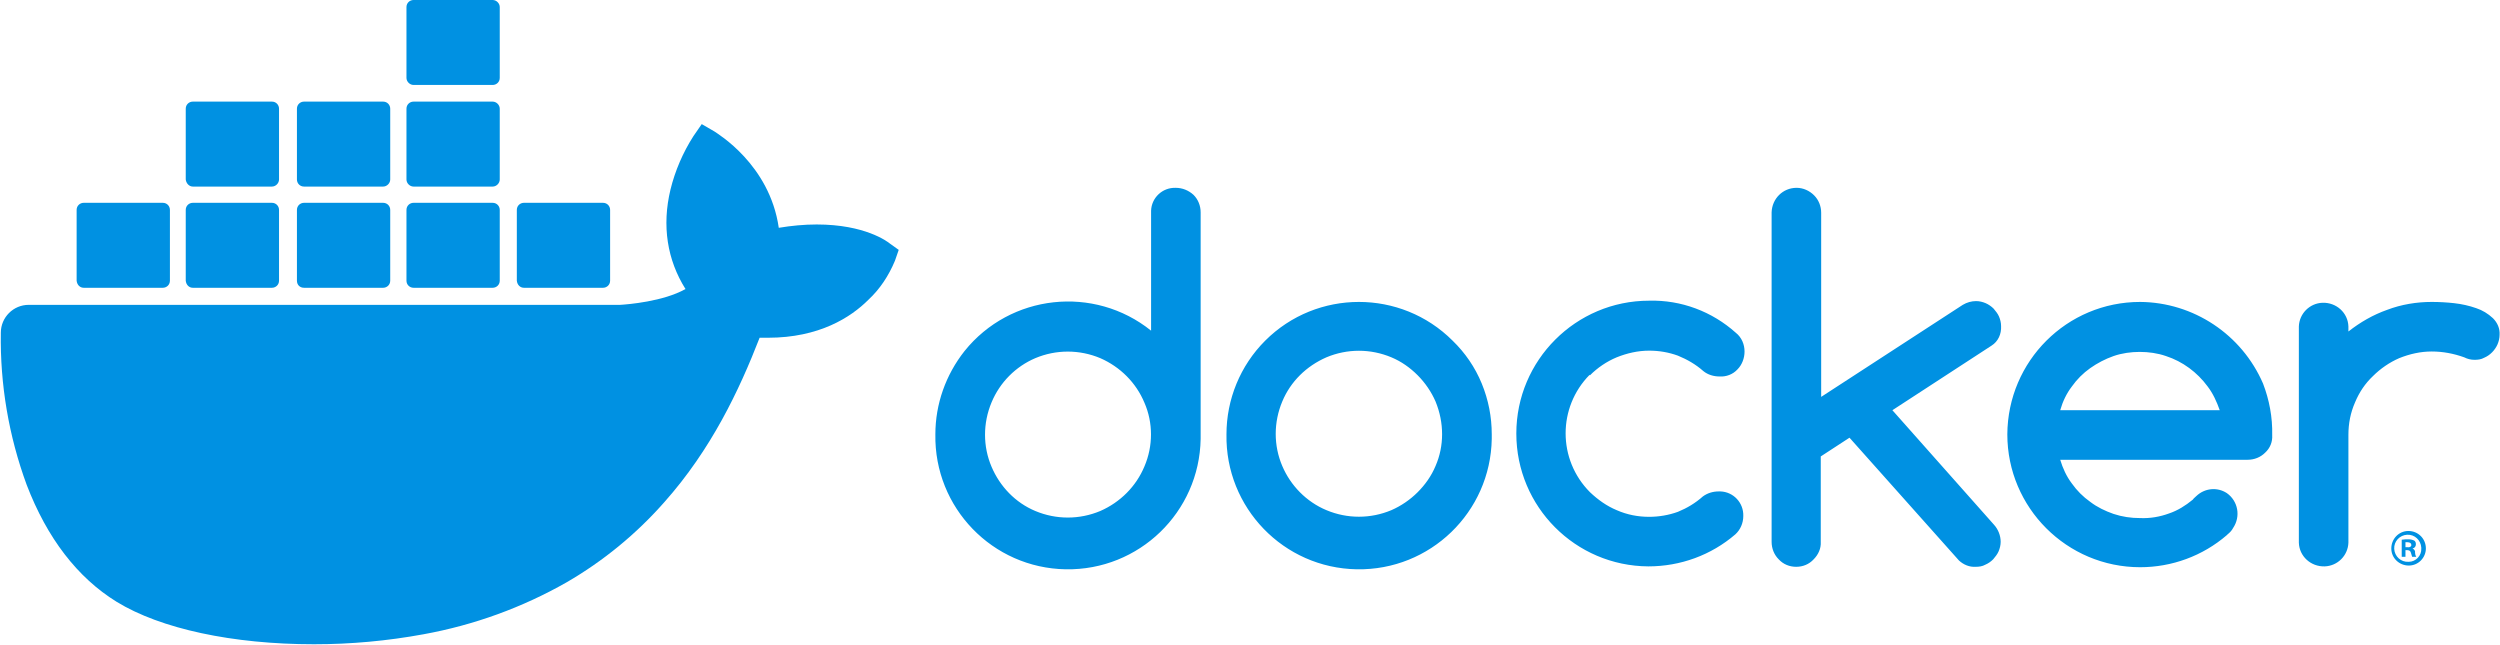
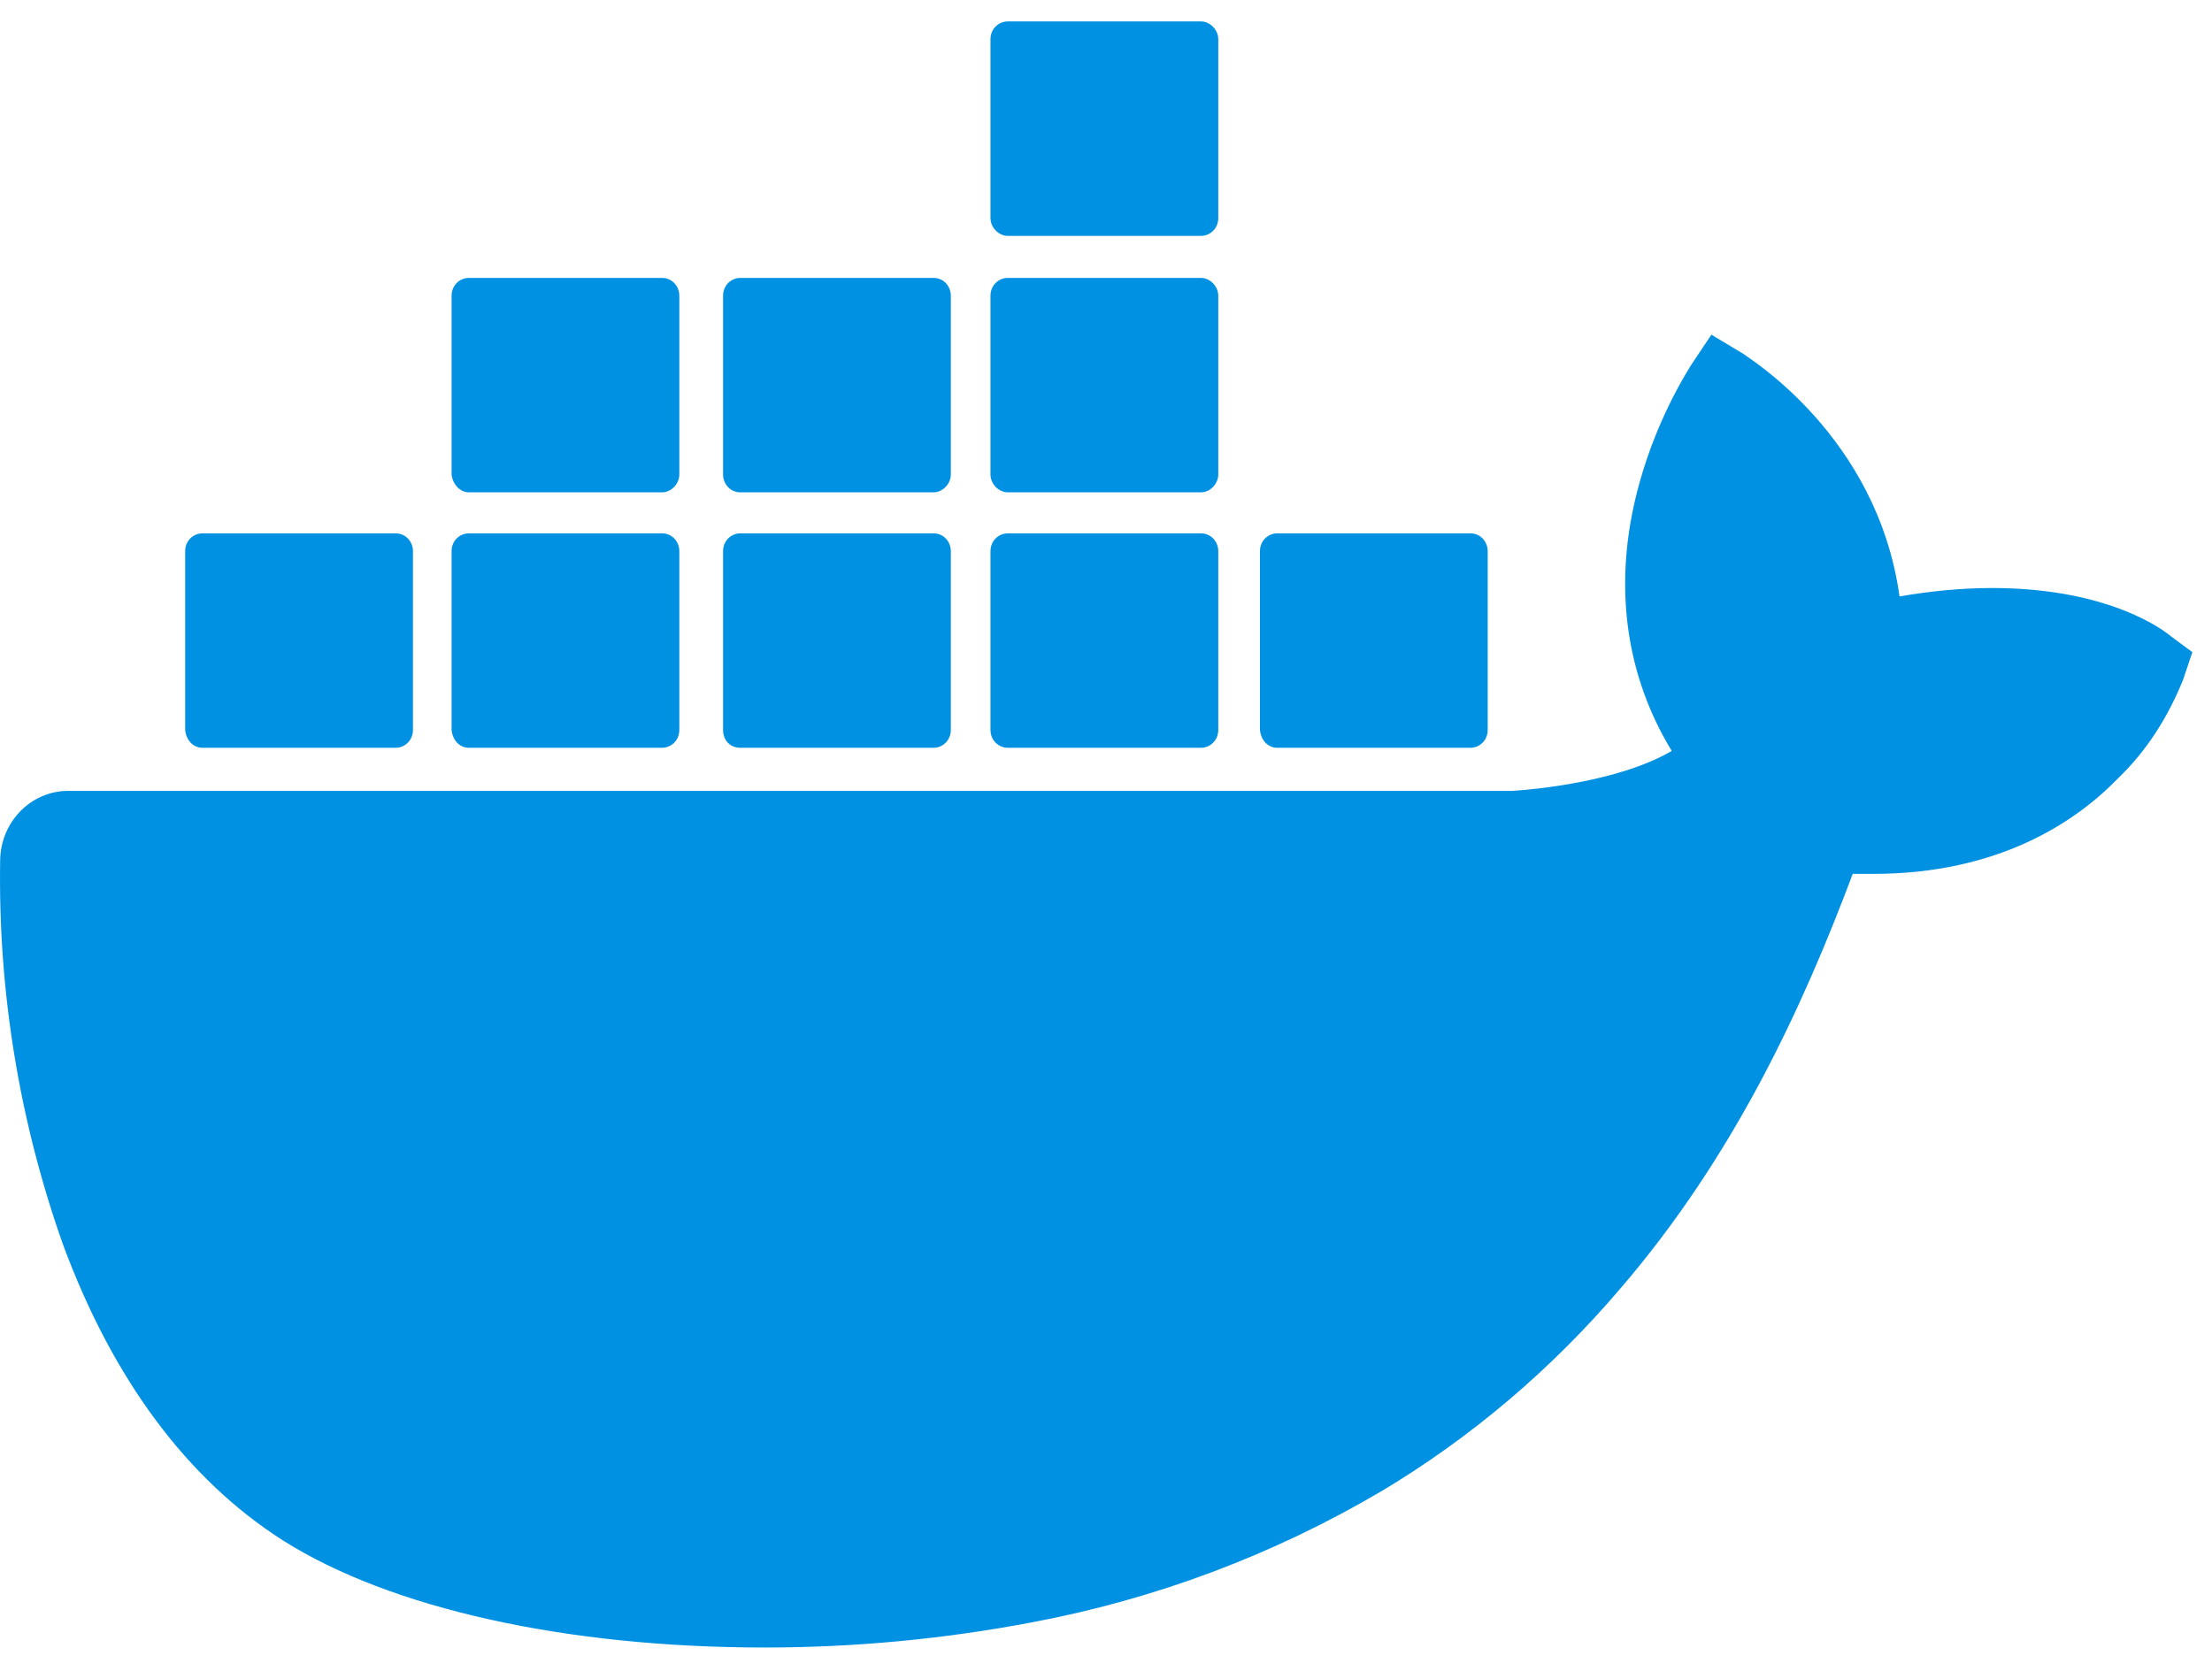
- <svg xmlns="http://www.w3.org/2000/svg" height="-389" viewBox="20.7 244.9 600.3 154.7" width="2500">
-   <g fill="#0091e2">
-     <path d="m303 290c-3.2-.1-5.8 2.4-5.9 5.5v28.8c-13.7-11-33.8-8.8-44.8 4.9-4.5 5.7-7 12.7-7 20-.3 17.6 13.7 32.1 31.3 32.4s32.1-13.7 32.4-31.3v-54.4c0-1.6-.6-3.1-1.7-4.2-1.2-1.1-2.7-1.7-4.3-1.7m-7.5 66.9c-2 4.8-5.8 8.6-10.6 10.7-5 2.1-10.6 2.1-15.6 0-4.8-2-8.5-5.9-10.5-10.6-2.1-4.9-2.1-10.5 0-15.5 2-4.8 5.8-8.6 10.5-10.6 5-2.1 10.6-2.1 15.6 0 4.8 2.1 8.6 5.9 10.6 10.7 2.1 4.8 2.1 10.4 0 15.3m74-30.2c-12.4-12.4-32.6-12.4-45 0-6 6-9.3 14.1-9.3 22.5-.3 17.6 13.7 32.1 31.3 32.4s32.1-13.7 32.4-31.3v-1.1c0-4.2-.8-8.3-2.4-12.2s-4-7.4-7-10.3m-4.1 30.1c-1 2.4-2.5 4.5-4.3 6.3s-4 3.3-6.3 4.3c-5 2.1-10.6 2.1-15.6 0-4.8-2-8.6-5.9-10.6-10.6-2.1-4.9-2.1-10.5 0-15.5 2-4.8 5.8-8.5 10.6-10.6 5-2.1 10.6-2.1 15.6 0 2.4 1 4.5 2.5 6.3 4.3s3.3 4 4.3 6.3c2.1 5.1 2.1 10.7 0 15.5m135.8-33.6c0-.8-.2-1.6-.5-2.3s-.8-1.3-1.3-1.9c-.5-.5-1.2-1-1.9-1.3s-1.5-.5-2.3-.5c-1.1 0-2.2.3-3.2.9l-34 22.1v-44.2c0-1.6-.6-3.1-1.7-4.2s-2.6-1.8-4.2-1.8c-3.3 0-5.9 2.6-6 5.9v79.1c0 1.6.6 3.1 1.7 4.2 1.1 1.2 2.6 1.8 4.2 1.8s3.1-.6 4.2-1.8c1.1-1.1 1.8-2.6 1.7-4.2v-20.5l6.9-4.5 26.3 29.5c1.1 1 2.5 1.6 4 1.5.8 0 1.6-.1 2.3-.5.7-.3 1.3-.7 1.9-1.3.5-.6 1-1.2 1.3-1.9s.5-1.5.5-2.3c0-1.5-.6-3-1.6-4.1l-24.4-27.5 23.8-15.5c1.6-1 2.4-2.8 2.3-4.7m-98.7 11.8c1.8-1.8 4-3.3 6.4-4.3 2.5-1 5.1-1.6 7.8-1.6 2.4 0 4.7.4 6.9 1.2 2.2.9 4.3 2.1 6.1 3.7 1.1.9 2.5 1.3 3.9 1.3 1.6.1 3.2-.5 4.3-1.7 1.1-1.1 1.7-2.7 1.7-4.3 0-1.7-.7-3.4-2.1-4.5-5.7-5.1-13.1-7.9-20.8-7.7-17.6 0-31.9 14.3-31.9 31.9s14.2 31.8 31.7 31.9c7.7 0 15.1-2.7 20.9-7.7 1.2-1.1 1.9-2.7 1.9-4.4.1-3.2-2.4-5.8-5.5-5.9h-.4c-1.4 0-2.7.4-3.8 1.2-1.8 1.6-3.8 2.8-6 3.7-2.2.8-4.6 1.2-6.9 1.2-2.7 0-5.3-.5-7.8-1.6-2.4-1-4.5-2.5-6.4-4.3-7.8-7.8-7.8-20.4-.1-28.2.1.2.1.2.1.1m216.8-13.7c-1.2-1.1-2.5-1.9-4-2.4-1.7-.6-3.5-1-5.3-1.2s-3.6-.3-5.4-.3c-3.6 0-7.3.6-10.7 1.9-3.4 1.2-6.5 3-9.3 5.2v-1.2c-.1-3.3-2.9-5.8-6.2-5.7a5.9 5.9 0 0 0 -5.7 5.7v51.9c.1 3.3 2.9 5.8 6.2 5.7a5.9 5.9 0 0 0 5.7-5.7v-25.9c0-2.7.5-5.3 1.6-7.8 1-2.4 2.4-4.5 4.3-6.3 1.8-1.8 4-3.3 6.3-4.3 2.5-1 5.1-1.6 7.8-1.6s5.3.5 7.8 1.4c.8.4 1.6.6 2.5.6.8 0 1.6-.1 2.3-.5.7-.3 1.3-.7 1.9-1.3.5-.5 1-1.2 1.3-1.9s.5-1.5.5-2.3c.1-1.5-.5-2.9-1.6-4m-55.2 15.7c-5.1-11.8-16.7-19.5-29.5-19.6-17.6 0-31.8 14.2-31.9 31.8 0 17.6 14.3 31.9 31.9 31.9 7.6 0 15-2.7 20.8-7.7l.2-.2c.5-.4 1-.9 1.3-1.5 1.9-2.8 1.2-6.5-1.5-8.4-2.3-1.5-5.3-1.2-7.3.7-.2.2-.8.7-.8.8l-.1.1c-1.7 1.4-3.6 2.6-5.7 3.3-2.2.8-4.5 1.2-6.9 1.1-2.2 0-4.3-.3-6.4-1-2-.7-3.9-1.6-5.6-2.9-1.7-1.2-3.2-2.7-4.4-4.4-1.3-1.7-2.2-3.7-2.8-5.7h45c1.6 0 3.1-.6 4.2-1.7 1.2-1.1 1.8-2.6 1.7-4.2.1-4.3-.7-8.5-2.2-12.4m-48.7 6.4c.6-2.1 1.5-4 2.8-5.7 1.2-1.7 2.7-3.2 4.4-4.4s3.6-2.2 5.6-2.9 4.2-1 6.3-1 4.3.3 6.3 1c4 1.3 7.5 3.9 10 7.3 1.3 1.7 2.2 3.7 2.9 5.7zm83.6 29c-2.3 0-4.1 1.9-4.1 4.2s1.9 4.1 4.2 4.1 4.1-1.9 4.1-4.1c0-2.4-1.9-4.2-4.2-4.2zm0 7.4c-1.8.1-3.3-1.3-3.4-3.1s1.3-3.3 3.1-3.4 3.3 1.3 3.4 3.1v.2c.1 1.7-1.3 3.2-3 3.2z" />
-     <path d="m600 376.6c.5-.1.8-.5.8-1 0-.4-.1-.7-.4-.9-.4-.2-.9-.3-1.4-.3s-1.1 0-1.6.1v4.1h.9v-1.6h.4c.5 0 .8.2.9.6.1.3.2.7.3 1h1c-.2-.3-.3-.7-.3-1 .1-.4-.2-.8-.6-1m-1.2-.3h-.5v-1.2h.5c.6 0 .9.3.9.6.1.4-.4.7-.9.6m-364.4-72.9c-.6-.5-6-4.6-17.6-4.6-3 0-6.1.3-9.1.8-2.2-15.3-14.9-22.7-15.4-23.1l-3.1-1.8-2 2.9c-2.5 3.9-4.4 8.3-5.5 12.8-2.1 8.7-.8 16.9 3.6 23.9-5.3 3-13.9 3.7-15.7 3.8h-142c-3.7 0-6.7 3-6.7 6.7-.2 12.4 1.9 24.8 6.2 36.5 4.9 12.8 12.2 22.3 21.6 28.1 10.6 6.5 27.9 10.2 47.4 10.2 8.8 0 17.6-.8 26.3-2.4 12.1-2.2 23.7-6.4 34.4-12.5 8.8-5.1 16.7-11.6 23.4-19.2 11.3-12.7 18-26.9 22.9-39.5h2c12.3 0 19.9-4.9 24.1-9.1 2.8-2.6 4.9-5.8 6.4-9.4l.9-2.6z" />
-     <path d="m40.8 314h19c.9 0 1.7-.7 1.7-1.7v-17c0-.9-.7-1.7-1.7-1.7h-19c-.9 0-1.7.7-1.7 1.7v17c.1 1 .8 1.7 1.7 1.7zm26.2 0h19c.9 0 1.7-.7 1.7-1.7v-17c0-.9-.7-1.7-1.7-1.7h-19c-.9 0-1.7.7-1.7 1.7v17c.1 1 .8 1.7 1.7 1.7m26.7 0h19c.9 0 1.7-.7 1.7-1.7v-17c0-.9-.7-1.7-1.7-1.7h-19c-.9 0-1.7.7-1.7 1.7v17c0 1 .7 1.7 1.7 1.7zm26.3 0h19c.9 0 1.7-.7 1.7-1.7v-17c0-.9-.7-1.7-1.7-1.7h-19c-.9 0-1.7.7-1.7 1.7v17c0 1 .8 1.7 1.7 1.7zm-53-24.3h19c.9 0 1.7-.8 1.7-1.7v-17c0-.9-.7-1.7-1.7-1.7h-19c-.9 0-1.7.7-1.7 1.7v17c.1.9.8 1.7 1.7 1.7m26.7 0h19c.9 0 1.7-.8 1.7-1.7v-17c0-.9-.7-1.7-1.7-1.7h-19c-.9 0-1.7.7-1.7 1.7v17c0 .9.7 1.7 1.7 1.7m26.3 0h19c.9 0 1.7-.8 1.7-1.7v-17c0-.9-.8-1.7-1.7-1.7h-19c-.9 0-1.7.7-1.7 1.7v17c0 .9.8 1.7 1.7 1.7m0-24.4h19c.9 0 1.7-.7 1.7-1.7v-17c0-.9-.8-1.7-1.7-1.7h-19c-.9 0-1.7.7-1.7 1.7v17c0 .9.8 1.7 1.7 1.7m26.5 48.7h19c.9 0 1.7-.7 1.7-1.7v-17c0-.9-.7-1.7-1.7-1.7h-19c-.9 0-1.7.7-1.7 1.7v17c.1 1 .8 1.7 1.7 1.7" />
-   </g>
+ <svg xmlns="http://www.w3.org/2000/svg" width="45" height="34" viewBox="0 0 45 34" fill="none">
+   <path d="M44.166 12.949C44.042 12.842 42.925 11.965 40.525 11.965C39.904 11.965 39.263 12.029 38.643 12.136C38.188 8.863 35.561 7.281 35.457 7.195L34.816 6.81L34.402 7.43C33.885 8.265 33.492 9.206 33.265 10.168C32.83 12.029 33.099 13.783 34.009 15.28C32.913 15.922 31.134 16.071 30.762 16.093H1.389C0.623 16.093 0.003 16.734 0.003 17.526C-0.039 20.178 0.396 22.83 1.285 25.333C2.299 28.07 3.809 30.102 5.753 31.343C7.946 32.733 11.524 33.524 15.558 33.524C17.378 33.524 19.199 33.353 20.998 33.011C23.501 32.541 25.901 31.642 28.114 30.337C29.934 29.247 31.568 27.857 32.954 26.231C35.292 23.515 36.678 20.477 37.691 17.782H38.105C40.649 17.782 42.221 16.734 43.09 15.836C43.669 15.28 44.104 14.596 44.414 13.826L44.6 13.27L44.166 12.949Z" fill="#0091E2" />
+   <path d="M4.119 15.216H8.049C8.235 15.216 8.401 15.066 8.401 14.852V11.216C8.401 11.024 8.256 10.853 8.049 10.853H4.119C3.933 10.853 3.767 11.002 3.767 11.216V14.852C3.788 15.066 3.933 15.216 4.119 15.216ZM9.539 15.216H13.469C13.655 15.216 13.82 15.066 13.82 14.852V11.216C13.82 11.024 13.676 10.853 13.469 10.853H9.539C9.352 10.853 9.187 11.002 9.187 11.216V14.852C9.208 15.066 9.352 15.216 9.539 15.216ZM15.062 15.216H18.992C19.178 15.216 19.343 15.066 19.343 14.852V11.216C19.343 11.024 19.199 10.853 18.992 10.853H15.062C14.875 10.853 14.71 11.002 14.71 11.216V14.852C14.71 15.066 14.855 15.216 15.062 15.216ZM20.502 15.216H24.432C24.618 15.216 24.784 15.066 24.784 14.852V11.216C24.784 11.024 24.639 10.853 24.432 10.853H20.502C20.316 10.853 20.15 11.002 20.15 11.216V14.852C20.15 15.066 20.316 15.216 20.502 15.216ZM9.539 10.018H13.469C13.655 10.018 13.82 9.847 13.82 9.655V6.019C13.82 5.826 13.676 5.655 13.469 5.655H9.539C9.352 5.655 9.187 5.805 9.187 6.019V9.655C9.208 9.847 9.352 10.018 9.539 10.018ZM15.062 10.018H18.992C19.178 10.018 19.343 9.847 19.343 9.655V6.019C19.343 5.826 19.199 5.655 18.992 5.655H15.062C14.875 5.655 14.71 5.805 14.71 6.019V9.655C14.71 9.847 14.855 10.018 15.062 10.018ZM20.502 10.018H24.432C24.618 10.018 24.784 9.847 24.784 9.655V6.019C24.784 5.826 24.618 5.655 24.432 5.655H20.502C20.316 5.655 20.15 5.805 20.15 6.019V9.655C20.15 9.847 20.316 10.018 20.502 10.018ZM20.502 4.8H24.432C24.618 4.8 24.784 4.65 24.784 4.436V0.8C24.784 0.608 24.618 0.436 24.432 0.436H20.502C20.316 0.436 20.15 0.586 20.15 0.8V4.436C20.15 4.629 20.316 4.8 20.502 4.8ZM25.983 15.216H29.914C30.1 15.216 30.265 15.066 30.265 14.852V11.216C30.265 11.024 30.12 10.853 29.914 10.853H25.983C25.797 10.853 25.632 11.002 25.632 11.216V14.852C25.652 15.066 25.797 15.216 25.983 15.216Z" fill="#0091E2" />
</svg>
